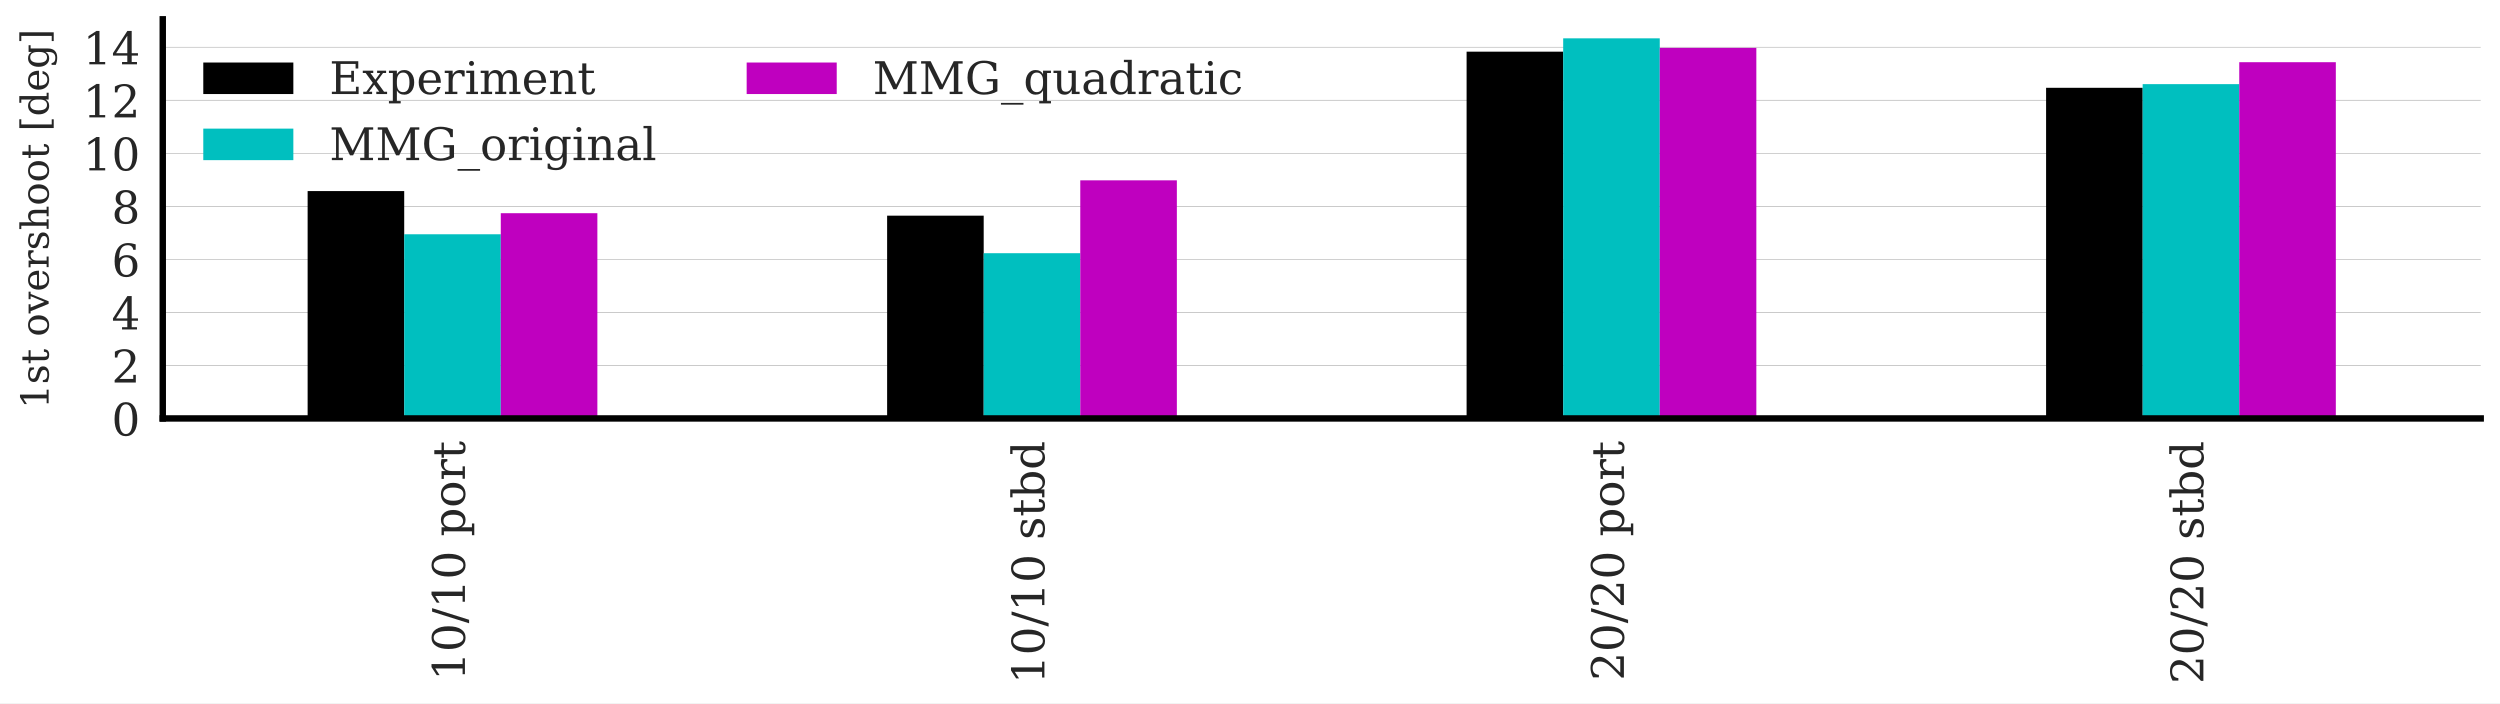
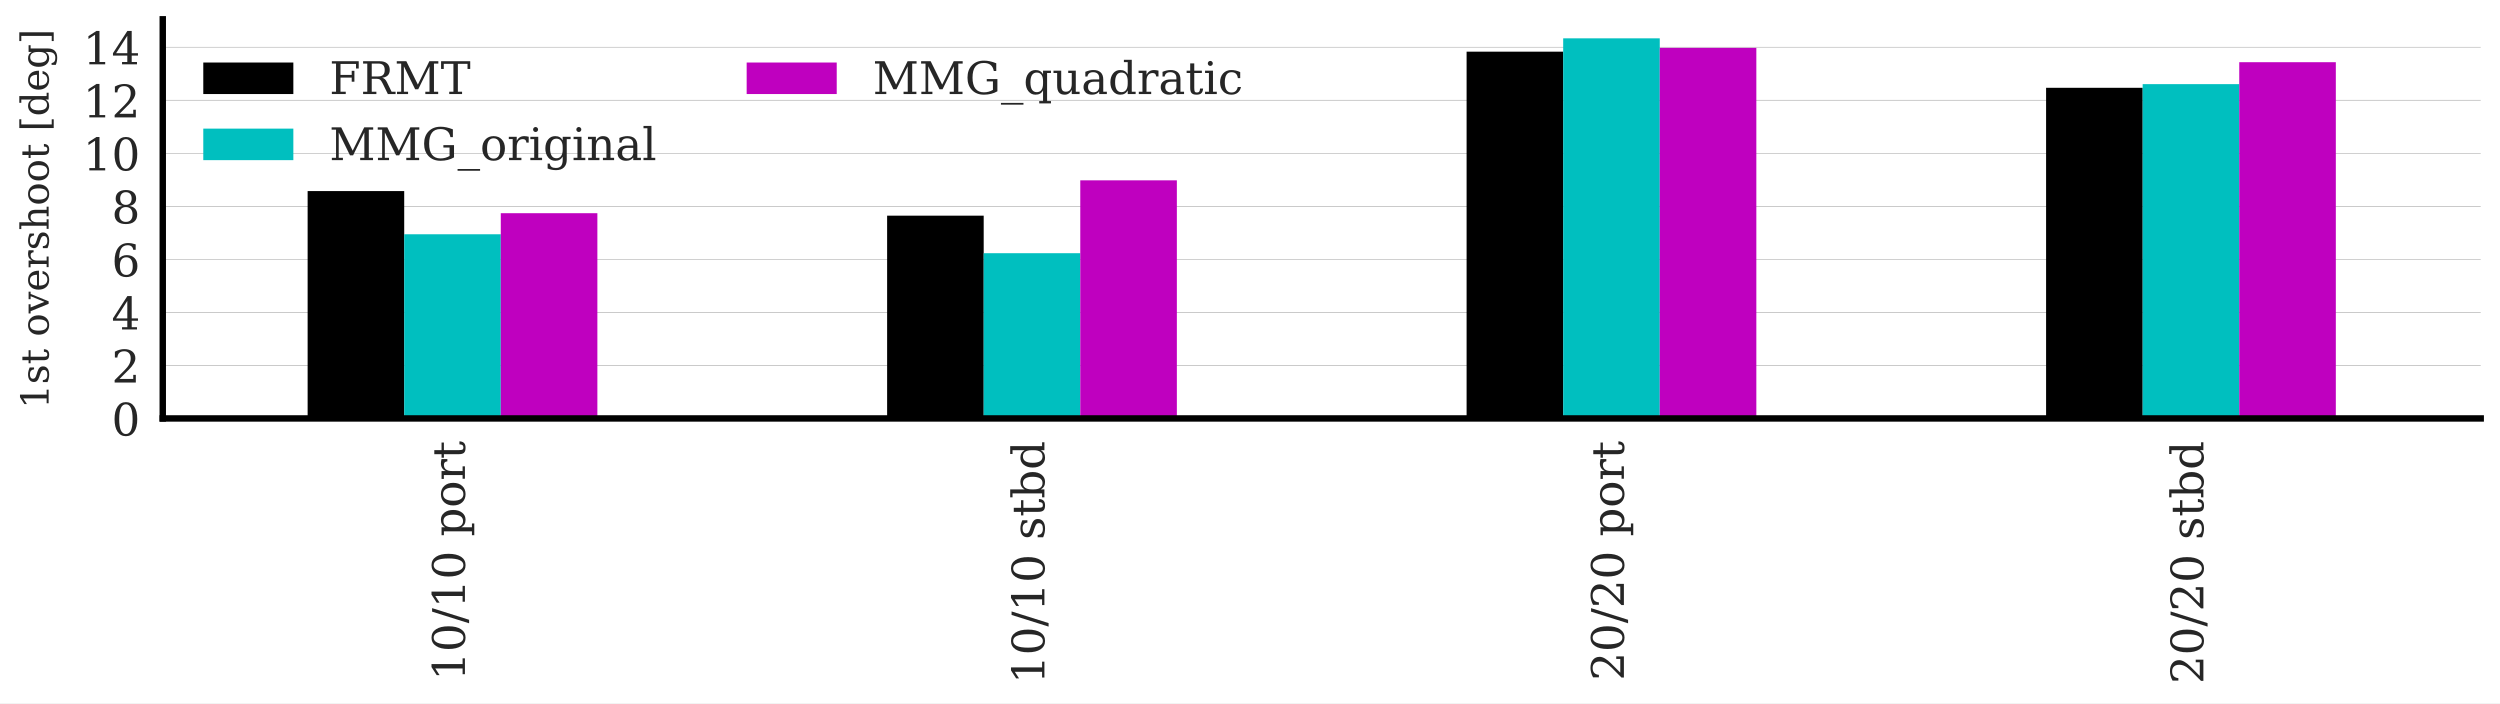
<svg xmlns="http://www.w3.org/2000/svg" xmlns:xlink="http://www.w3.org/1999/xlink" width="388.619pt" height="109.312pt" viewBox="0 0 388.619 109.312" version="1.1">
  <defs>
    <style type="text/css">*{stroke-linejoin: round; stroke-linecap: butt}</style>
  </defs>
  <g id="figure_1">
    <g id="patch_1">
      <path d="M 0 109.312  L 388.619 109.312  L 388.619 0  L 0 0  z " style="fill: #ffffff" />
    </g>
    <g id="axes_1">
      <g id="patch_2">
        <path d="M 25.3 65.046  L 385.619 65.046  L 385.619 3  L 25.3 3  z " style="fill: #ffffff" />
      </g>
      <g id="matplotlib.axis_1">
        <g id="xtick_1">
          <g id="line2d_1" />
          <g id="text_1">
            <g style="fill: #262626" transform="translate(72.27138 105.7983) rotate(-90) scale(0.07 -0.07)">
              <defs>
                <path id="DejaVuSerif-31" d="M 909 0  L 909 331  L 1722 331  L 1722 4213  L 781 3603  L 781 4013  L 1919 4750  L 2350 4750  L 2350 331  L 3163 331  L 3163 0  L 909 0  z " transform="scale(0.015625)" />
                <path id="DejaVuSerif-30" d="M 2034 219  Q 2513 219 2750 744  Q 2988 1269 2988 2328  Q 2988 3391 2750 3916  Q 2513 4441 2034 4441  Q 1556 4441 1318 3916  Q 1081 3391 1081 2328  Q 1081 1269 1318 744  Q 1556 219 2034 219  z M 2034 -91  Q 1275 -91 848 546  Q 422 1184 422 2328  Q 422 3475 848 4112  Q 1275 4750 2034 4750  Q 2797 4750 3222 4112  Q 3647 3475 3647 2328  Q 3647 1184 3222 546  Q 2797 -91 2034 -91  z " transform="scale(0.015625)" />
                <path id="DejaVuSerif-2f" d="M 1656 4666  L 2156 4666  L 500 -594  L 0 -594  L 1656 4666  z " transform="scale(0.015625)" />
                <path id="DejaVuSerif-20" transform="scale(0.015625)" />
                <path id="DejaVuSerif-70" d="M 1313 1825  L 1313 1497  Q 1313 897 1542 583  Q 1772 269 2209 269  Q 2650 269 2876 622  Q 3103 975 3103 1663  Q 3103 2353 2876 2703  Q 2650 3053 2209 3053  Q 1772 3053 1542 2737  Q 1313 2422 1313 1825  z M 738 2988  L 184 2988  L 184 3322  L 1313 3322  L 1313 2803  Q 1481 3116 1742 3264  Q 2003 3413 2388 3413  Q 3000 3413 3387 2928  Q 3775 2444 3775 1663  Q 3775 881 3387 395  Q 3000 -91 2388 -91  Q 2003 -91 1742 57  Q 1481 206 1313 519  L 1313 -997  L 1856 -997  L 1856 -1331  L 184 -1331  L 184 -997  L 738 -997  L 738 2988  z " transform="scale(0.015625)" />
                <path id="DejaVuSerif-6f" d="M 1925 219  Q 2388 219 2623 584  Q 2859 950 2859 1663  Q 2859 2375 2623 2739  Q 2388 3103 1925 3103  Q 1463 3103 1227 2739  Q 991 2375 991 1663  Q 991 950 1228 584  Q 1466 219 1925 219  z M 1925 -91  Q 1200 -91 759 389  Q 319 869 319 1663  Q 319 2456 758 2934  Q 1197 3413 1925 3413  Q 2653 3413 3092 2934  Q 3531 2456 3531 1663  Q 3531 869 3092 389  Q 2653 -91 1925 -91  z " transform="scale(0.015625)" />
                <path id="DejaVuSerif-72" d="M 3059 3328  L 3059 2497  L 2728 2497  Q 2713 2744 2591 2866  Q 2469 2988 2234 2988  Q 1809 2988 1582 2694  Q 1356 2400 1356 1850  L 1356 331  L 2022 331  L 2022 0  L 263 0  L 263 331  L 781 331  L 781 2994  L 231 2994  L 231 3322  L 1356 3322  L 1356 2731  Q 1525 3078 1790 3245  Q 2056 3413 2438 3413  Q 2578 3413 2733 3391  Q 2888 3369 3059 3328  z " transform="scale(0.015625)" />
                <path id="DejaVuSerif-74" d="M 691 2988  L 184 2988  L 184 3322  L 691 3322  L 691 4353  L 1269 4353  L 1269 3322  L 2350 3322  L 2350 2988  L 1269 2988  L 1269 878  Q 1269 456 1350 337  Q 1431 219 1650 219  Q 1875 219 1978 351  Q 2081 484 2088 781  L 2522 781  Q 2497 328 2275 118  Q 2053 -91 1600 -91  Q 1103 -91 897 129  Q 691 350 691 878  L 691 2988  z " transform="scale(0.015625)" />
              </defs>
              <use xlink:href="#DejaVuSerif-31" />
              <use xlink:href="#DejaVuSerif-30" x="63.623" />
              <use xlink:href="#DejaVuSerif-2f" x="127.246" />
              <use xlink:href="#DejaVuSerif-31" x="160.938" />
              <use xlink:href="#DejaVuSerif-30" x="224.561" />
              <use xlink:href="#DejaVuSerif-20" x="288.184" />
              <use xlink:href="#DejaVuSerif-70" x="319.971" />
              <use xlink:href="#DejaVuSerif-6f" x="383.984" />
              <use xlink:href="#DejaVuSerif-72" x="444.189" />
              <use xlink:href="#DejaVuSerif-74" x="491.992" />
            </g>
          </g>
        </g>
        <g id="xtick_2">
          <g id="line2d_2" />
          <g id="text_2">
            <g style="fill: #262626" transform="translate(162.3512 106.3113) rotate(-90) scale(0.07 -0.07)">
              <defs>
                <path id="DejaVuSerif-73" d="M 359 184  L 359 959  L 691 959  Q 703 588 923 403  Q 1144 219 1575 219  Q 1963 219 2166 364  Q 2369 509 2369 788  Q 2369 1006 2220 1140  Q 2072 1275 1594 1428  L 1178 1569  Q 750 1706 558 1912  Q 366 2119 366 2438  Q 366 2894 700 3153  Q 1034 3413 1625 3413  Q 1888 3413 2178 3344  Q 2469 3275 2778 3144  L 2778 2419  L 2447 2419  Q 2434 2741 2221 2922  Q 2009 3103 1644 3103  Q 1281 3103 1095 2975  Q 909 2847 909 2591  Q 909 2381 1050 2254  Q 1191 2128 1613 1997  L 2069 1856  Q 2541 1709 2748 1489  Q 2956 1269 2956 922  Q 2956 450 2595 179  Q 2234 -91 1600 -91  Q 1278 -91 972 -22  Q 666 47 359 184  z " transform="scale(0.015625)" />
                <path id="DejaVuSerif-62" d="M 738 331  L 738 4531  L 184 4531  L 184 4863  L 1313 4863  L 1313 2803  Q 1481 3116 1742 3264  Q 2003 3413 2388 3413  Q 3000 3413 3387 2928  Q 3775 2444 3775 1663  Q 3775 881 3387 395  Q 3000 -91 2388 -91  Q 2003 -91 1742 57  Q 1481 206 1313 519  L 1313 0  L 184 0  L 184 331  L 738 331  z M 1313 1497  Q 1313 897 1542 583  Q 1772 269 2209 269  Q 2650 269 2876 622  Q 3103 975 3103 1663  Q 3103 2353 2876 2703  Q 2650 3053 2209 3053  Q 1772 3053 1542 2737  Q 1313 2422 1313 1825  L 1313 1497  z " transform="scale(0.015625)" />
                <path id="DejaVuSerif-64" d="M 3359 331  L 3909 331  L 3909 0  L 2784 0  L 2784 519  Q 2616 206 2355 57  Q 2094 -91 1709 -91  Q 1097 -91 708 395  Q 319 881 319 1663  Q 319 2444 706 2928  Q 1094 3413 1709 3413  Q 2094 3413 2355 3264  Q 2616 3116 2784 2803  L 2784 4531  L 2241 4531  L 2241 4863  L 3359 4863  L 3359 331  z M 2784 1497  L 2784 1825  Q 2784 2422 2554 2737  Q 2325 3053 1888 3053  Q 1444 3053 1217 2703  Q 991 2353 991 1663  Q 991 975 1217 622  Q 1444 269 1888 269  Q 2325 269 2554 583  Q 2784 897 2784 1497  z " transform="scale(0.015625)" />
              </defs>
              <use xlink:href="#DejaVuSerif-31" />
              <use xlink:href="#DejaVuSerif-30" x="63.623" />
              <use xlink:href="#DejaVuSerif-2f" x="127.246" />
              <use xlink:href="#DejaVuSerif-31" x="160.938" />
              <use xlink:href="#DejaVuSerif-30" x="224.561" />
              <use xlink:href="#DejaVuSerif-20" x="288.184" />
              <use xlink:href="#DejaVuSerif-73" x="319.971" />
              <use xlink:href="#DejaVuSerif-74" x="371.289" />
              <use xlink:href="#DejaVuSerif-62" x="411.475" />
              <use xlink:href="#DejaVuSerif-64" x="475.488" />
            </g>
          </g>
        </g>
        <g id="xtick_3">
          <g id="line2d_3" />
          <g id="text_3">
            <g style="fill: #262626" transform="translate(252.4309 105.7983) rotate(-90) scale(0.07 -0.07)">
              <defs>
                <path id="DejaVuSerif-32" d="M 819 3553  L 469 3553  L 469 4384  Q 803 4563 1142 4656  Q 1481 4750 1806 4750  Q 2534 4750 2956 4397  Q 3378 4044 3378 3438  Q 3378 2753 2422 1800  Q 2347 1728 2309 1691  L 1131 513  L 3078 513  L 3078 1088  L 3444 1088  L 3444 0  L 434 0  L 434 341  L 1850 1753  Q 2319 2222 2519 2614  Q 2719 3006 2719 3438  Q 2719 3909 2473 4175  Q 2228 4441 1797 4441  Q 1350 4441 1106 4219  Q 863 3997 819 3553  z " transform="scale(0.015625)" />
              </defs>
              <use xlink:href="#DejaVuSerif-32" />
              <use xlink:href="#DejaVuSerif-30" x="63.623" />
              <use xlink:href="#DejaVuSerif-2f" x="127.246" />
              <use xlink:href="#DejaVuSerif-32" x="160.938" />
              <use xlink:href="#DejaVuSerif-30" x="224.561" />
              <use xlink:href="#DejaVuSerif-20" x="288.184" />
              <use xlink:href="#DejaVuSerif-70" x="319.971" />
              <use xlink:href="#DejaVuSerif-6f" x="383.984" />
              <use xlink:href="#DejaVuSerif-72" x="444.189" />
              <use xlink:href="#DejaVuSerif-74" x="491.992" />
            </g>
          </g>
        </g>
        <g id="xtick_4">
          <g id="line2d_4" />
          <g id="text_4">
            <g style="fill: #262626" transform="translate(342.5107 106.3113) rotate(-90) scale(0.07 -0.07)">
              <use xlink:href="#DejaVuSerif-32" />
              <use xlink:href="#DejaVuSerif-30" x="63.623" />
              <use xlink:href="#DejaVuSerif-2f" x="127.246" />
              <use xlink:href="#DejaVuSerif-32" x="160.938" />
              <use xlink:href="#DejaVuSerif-30" x="224.561" />
              <use xlink:href="#DejaVuSerif-20" x="288.184" />
              <use xlink:href="#DejaVuSerif-73" x="319.971" />
              <use xlink:href="#DejaVuSerif-74" x="371.289" />
              <use xlink:href="#DejaVuSerif-62" x="411.475" />
              <use xlink:href="#DejaVuSerif-64" x="475.488" />
            </g>
          </g>
        </g>
      </g>
      <g id="matplotlib.axis_2">
        <g id="ytick_1">
          <g id="line2d_5">
-             <path d="M 25.3 65.046  L 385.619 65.046  " clip-path="url(#pd9274944b2)" style="fill: none; stroke: #b0b0b0; stroke-width: 0.1; stroke-linecap: round" />
+             <path d="M 25.3 65.046  L 385.619 65.046  " clip-path="url(#p953d7ae854)" style="fill: none; stroke: #b0b0b0; stroke-width: 0.1; stroke-linecap: round" />
          </g>
          <g id="line2d_6" />
          <g id="text_5">
            <g style="fill: #262626" transform="translate(17.34618 67.70576) scale(0.07 -0.07)">
              <use xlink:href="#DejaVuSerif-30" />
            </g>
          </g>
        </g>
        <g id="ytick_2">
          <g id="line2d_7">
-             <path d="M 25.3 56.803  L 385.619 56.803  " clip-path="url(#pd9274944b2)" style="fill: none; stroke: #b0b0b0; stroke-width: 0.1; stroke-linecap: round" />
+             <path d="M 25.3 56.803  L 385.619 56.803  " clip-path="url(#p953d7ae854)" style="fill: none; stroke: #b0b0b0; stroke-width: 0.1; stroke-linecap: round" />
          </g>
          <g id="line2d_8" />
          <g id="text_6">
            <g style="fill: #262626" transform="translate(17.34618 59.4626) scale(0.07 -0.07)">
              <use xlink:href="#DejaVuSerif-32" />
            </g>
          </g>
        </g>
        <g id="ytick_3">
          <g id="line2d_9">
-             <path d="M 25.3 48.56  L 385.619 48.56  " clip-path="url(#pd9274944b2)" style="fill: none; stroke: #b0b0b0; stroke-width: 0.1; stroke-linecap: round" />
+             <path d="M 25.3 48.56  L 385.619 48.56  " clip-path="url(#p953d7ae854)" style="fill: none; stroke: #b0b0b0; stroke-width: 0.1; stroke-linecap: round" />
          </g>
          <g id="line2d_10" />
          <g id="text_7">
            <g style="fill: #262626" transform="translate(17.34618 51.21943) scale(0.07 -0.07)">
              <defs>
                <path id="DejaVuSerif-34" d="M 2234 1581  L 2234 4063  L 641 1581  L 2234 1581  z M 3609 0  L 1484 0  L 1484 331  L 2234 331  L 2234 1247  L 197 1247  L 197 1588  L 2241 4750  L 2859 4750  L 2859 1581  L 3750 1581  L 3750 1247  L 2859 1247  L 2859 331  L 3609 331  L 3609 0  z " transform="scale(0.015625)" />
              </defs>
              <use xlink:href="#DejaVuSerif-34" />
            </g>
          </g>
        </g>
        <g id="ytick_4">
          <g id="line2d_11">
-             <path d="M 25.3 40.317  L 385.619 40.317  " clip-path="url(#pd9274944b2)" style="fill: none; stroke: #b0b0b0; stroke-width: 0.1; stroke-linecap: round" />
+             <path d="M 25.3 40.317  L 385.619 40.317  " clip-path="url(#p953d7ae854)" style="fill: none; stroke: #b0b0b0; stroke-width: 0.1; stroke-linecap: round" />
          </g>
          <g id="line2d_12" />
          <g id="text_8">
            <g style="fill: #262626" transform="translate(17.34618 42.97627) scale(0.07 -0.07)">
              <defs>
                <path id="DejaVuSerif-36" d="M 2094 219  Q 2534 219 2771 542  Q 3009 866 3009 1472  Q 3009 2078 2771 2401  Q 2534 2725 2094 2725  Q 1647 2725 1412 2412  Q 1178 2100 1178 1509  Q 1178 888 1415 553  Q 1653 219 2094 219  z M 1075 2569  Q 1288 2803 1556 2918  Q 1825 3034 2163 3034  Q 2859 3034 3264 2615  Q 3669 2197 3669 1472  Q 3669 763 3233 336  Q 2797 -91 2069 -91  Q 1278 -91 853 498  Q 428 1088 428 2181  Q 428 3406 931 4078  Q 1434 4750 2350 4750  Q 2597 4750 2869 4703  Q 3141 4656 3425 4563  L 3425 3794  L 3072 3794  Q 3034 4109 2831 4275  Q 2628 4441 2284 4441  Q 1678 4441 1381 3981  Q 1084 3522 1075 2569  z " transform="scale(0.015625)" />
              </defs>
              <use xlink:href="#DejaVuSerif-36" />
            </g>
          </g>
        </g>
        <g id="ytick_5">
          <g id="line2d_13">
-             <path d="M 25.3 32.074  L 385.619 32.074  " clip-path="url(#pd9274944b2)" style="fill: none; stroke: #b0b0b0; stroke-width: 0.1; stroke-linecap: round" />
+             <path d="M 25.3 32.074  L 385.619 32.074  " clip-path="url(#p953d7ae854)" style="fill: none; stroke: #b0b0b0; stroke-width: 0.1; stroke-linecap: round" />
          </g>
          <g id="line2d_14" />
          <g id="text_9">
            <g style="fill: #262626" transform="translate(17.34618 34.73311) scale(0.07 -0.07)">
              <defs>
                <path id="DejaVuSerif-38" d="M 2981 1275  Q 2981 1775 2732 2051  Q 2484 2328 2034 2328  Q 1584 2328 1336 2051  Q 1088 1775 1088 1275  Q 1088 772 1336 495  Q 1584 219 2034 219  Q 2484 219 2732 495  Q 2981 772 2981 1275  z M 2853 3541  Q 2853 3966 2637 4203  Q 2422 4441 2034 4441  Q 1650 4441 1433 4203  Q 1216 3966 1216 3541  Q 1216 3113 1433 2875  Q 1650 2638 2034 2638  Q 2422 2638 2637 2875  Q 2853 3113 2853 3541  z M 2516 2484  Q 3047 2413 3344 2092  Q 3641 1772 3641 1275  Q 3641 619 3225 264  Q 2809 -91 2034 -91  Q 1263 -91 845 264  Q 428 619 428 1275  Q 428 1772 725 2092  Q 1022 2413 1556 2484  Q 1084 2569 832 2842  Q 581 3116 581 3541  Q 581 4103 968 4426  Q 1356 4750 2034 4750  Q 2713 4750 3100 4426  Q 3488 4103 3488 3541  Q 3488 3116 3236 2842  Q 2984 2569 2516 2484  z " transform="scale(0.015625)" />
              </defs>
              <use xlink:href="#DejaVuSerif-38" />
            </g>
          </g>
        </g>
        <g id="ytick_6">
          <g id="line2d_15">
-             <path d="M 25.3 23.83  L 385.619 23.83  " clip-path="url(#pd9274944b2)" style="fill: none; stroke: #b0b0b0; stroke-width: 0.1; stroke-linecap: round" />
+             <path d="M 25.3 23.83  L 385.619 23.83  " clip-path="url(#p953d7ae854)" style="fill: none; stroke: #b0b0b0; stroke-width: 0.1; stroke-linecap: round" />
          </g>
          <g id="line2d_16" />
          <g id="text_10">
            <g style="fill: #262626" transform="translate(12.89243 26.48994) scale(0.07 -0.07)">
              <use xlink:href="#DejaVuSerif-31" />
              <use xlink:href="#DejaVuSerif-30" x="63.623" />
            </g>
          </g>
        </g>
        <g id="ytick_7">
          <g id="line2d_17">
-             <path d="M 25.3 15.587  L 385.619 15.587  " clip-path="url(#pd9274944b2)" style="fill: none; stroke: #b0b0b0; stroke-width: 0.1; stroke-linecap: round" />
+             <path d="M 25.3 15.587  L 385.619 15.587  " clip-path="url(#p953d7ae854)" style="fill: none; stroke: #b0b0b0; stroke-width: 0.1; stroke-linecap: round" />
          </g>
          <g id="line2d_18" />
          <g id="text_11">
            <g style="fill: #262626" transform="translate(12.89243 18.24678) scale(0.07 -0.07)">
              <use xlink:href="#DejaVuSerif-31" />
              <use xlink:href="#DejaVuSerif-32" x="63.623" />
            </g>
          </g>
        </g>
        <g id="ytick_8">
          <g id="line2d_19">
-             <path d="M 25.3 7.344  L 385.619 7.344  " clip-path="url(#pd9274944b2)" style="fill: none; stroke: #b0b0b0; stroke-width: 0.1; stroke-linecap: round" />
+             <path d="M 25.3 7.344  L 385.619 7.344  " clip-path="url(#p953d7ae854)" style="fill: none; stroke: #b0b0b0; stroke-width: 0.1; stroke-linecap: round" />
          </g>
          <g id="line2d_20" />
          <g id="text_12">
            <g style="fill: #262626" transform="translate(12.89243 10.00361) scale(0.07 -0.07)">
              <use xlink:href="#DejaVuSerif-31" />
              <use xlink:href="#DejaVuSerif-34" x="63.623" />
            </g>
          </g>
        </g>
        <g id="text_13">
          <g style="fill: #262626" transform="translate(7.559303 63.5414) rotate(-90) scale(0.06 -0.06)">
            <defs>
              <path id="DejaVuSerif-76" d="M 1581 0  L 359 2988  L -19 2988  L -19 3322  L 1509 3322  L 1509 2988  L 978 2988  L 1913 703  L 2847 2988  L 2350 2988  L 2350 3322  L 3597 3322  L 3597 2988  L 3225 2988  L 2003 0  L 1581 0  z " transform="scale(0.015625)" />
              <path id="DejaVuSerif-65" d="M 3469 1600  L 991 1600  L 991 1575  Q 991 903 1244 561  Q 1497 219 1991 219  Q 2369 219 2611 417  Q 2853 616 2950 1006  L 3413 1006  Q 3275 459 2904 184  Q 2534 -91 1931 -91  Q 1203 -91 761 389  Q 319 869 319 1663  Q 319 2450 753 2931  Q 1188 3413 1894 3413  Q 2647 3413 3050 2948  Q 3453 2484 3469 1600  z M 2791 1931  Q 2772 2513 2545 2808  Q 2319 3103 1894 3103  Q 1497 3103 1269 2806  Q 1041 2509 991 1931  L 2791 1931  z " transform="scale(0.015625)" />
              <path id="DejaVuSerif-68" d="M 263 0  L 263 331  L 781 331  L 781 4531  L 231 4531  L 231 4863  L 1356 4863  L 1356 2731  Q 1516 3069 1770 3241  Q 2025 3413 2363 3413  Q 2913 3413 3172 3097  Q 3431 2781 3431 2113  L 3431 331  L 3944 331  L 3944 0  L 2356 0  L 2356 331  L 2853 331  L 2853 1931  Q 2853 2541 2704 2764  Q 2556 2988 2175 2988  Q 1775 2988 1565 2697  Q 1356 2406 1356 1850  L 1356 331  L 1856 331  L 1856 0  L 263 0  z " transform="scale(0.015625)" />
              <path id="DejaVuSerif-5b" d="M 550 4863  L 2003 4863  L 2003 4531  L 1147 4531  L 1147 -513  L 2003 -513  L 2003 -844  L 550 -844  L 550 4863  z " transform="scale(0.015625)" />
              <path id="DejaVuSerif-67" d="M 3359 2988  L 3359 72  Q 3359 -644 2965 -1033  Q 2572 -1422 1844 -1422  Q 1516 -1422 1216 -1362  Q 916 -1303 641 -1184  L 641 -488  L 941 -488  Q 997 -813 1206 -963  Q 1416 -1113 1806 -1113  Q 2313 -1113 2548 -827  Q 2784 -541 2784 72  L 2784 519  Q 2616 206 2355 57  Q 2094 -91 1709 -91  Q 1097 -91 708 395  Q 319 881 319 1663  Q 319 2444 706 2928  Q 1094 3413 1709 3413  Q 2094 3413 2355 3264  Q 2616 3116 2784 2803  L 2784 3322  L 3909 3322  L 3909 2988  L 3359 2988  z M 2784 1825  Q 2784 2422 2554 2737  Q 2325 3053 1888 3053  Q 1444 3053 1217 2703  Q 991 2353 991 1663  Q 991 975 1217 622  Q 1444 269 1888 269  Q 2325 269 2554 583  Q 2784 897 2784 1497  L 2784 1825  z " transform="scale(0.015625)" />
              <path id="DejaVuSerif-5d" d="M 1947 4863  L 1947 -844  L 494 -844  L 494 -513  L 1350 -513  L 1350 4531  L 494 4531  L 494 4863  L 1947 4863  z " transform="scale(0.015625)" />
            </defs>
            <use xlink:href="#DejaVuSerif-31" />
            <use xlink:href="#DejaVuSerif-73" x="63.623" />
            <use xlink:href="#DejaVuSerif-74" x="114.941" />
            <use xlink:href="#DejaVuSerif-20" x="155.127" />
            <use xlink:href="#DejaVuSerif-6f" x="186.914" />
            <use xlink:href="#DejaVuSerif-76" x="247.119" />
            <use xlink:href="#DejaVuSerif-65" x="303.613" />
            <use xlink:href="#DejaVuSerif-72" x="362.793" />
            <use xlink:href="#DejaVuSerif-73" x="410.596" />
            <use xlink:href="#DejaVuSerif-68" x="461.914" />
            <use xlink:href="#DejaVuSerif-6f" x="526.318" />
            <use xlink:href="#DejaVuSerif-6f" x="586.523" />
            <use xlink:href="#DejaVuSerif-74" x="646.729" />
            <use xlink:href="#DejaVuSerif-20" x="686.914" />
            <use xlink:href="#DejaVuSerif-5b" x="718.701" />
            <use xlink:href="#DejaVuSerif-64" x="757.715" />
            <use xlink:href="#DejaVuSerif-65" x="821.729" />
            <use xlink:href="#DejaVuSerif-67" x="880.908" />
            <use xlink:href="#DejaVuSerif-5d" x="944.922" />
          </g>
        </g>
      </g>
      <g id="patch_3">
-         <path d="M 47.82 65.046  L 62.833 65.046  L 62.833 29.702  L 47.82 29.702  z " clip-path="url(#pd9274944b2)" />
+         <path d="M 47.82 65.046  L 62.833 65.046  L 62.833 29.702  L 47.82 29.702  z " clip-path="url(#p953d7ae854)" />
      </g>
      <g id="patch_4">
-         <path d="M 137.9 65.046  L 152.913 65.046  L 152.913 33.524  L 137.9 33.524  z " clip-path="url(#pd9274944b2)" />
+         <path d="M 137.9 65.046  L 152.913 65.046  L 152.913 33.524  L 137.9 33.524  z " clip-path="url(#p953d7ae854)" />
      </g>
      <g id="patch_5">
-         <path d="M 227.979 65.046  L 242.993 65.046  L 242.993 8.035  L 227.979 8.035  z " clip-path="url(#pd9274944b2)" />
+         <path d="M 227.979 65.046  L 242.993 65.046  L 242.993 8.035  L 227.979 8.035  z " clip-path="url(#p953d7ae854)" />
      </g>
      <g id="patch_6">
-         <path d="M 318.059 65.046  L 333.073 65.046  L 333.073 13.645  L 318.059 13.645  z " clip-path="url(#pd9274944b2)" />
+         <path d="M 318.059 65.046  L 333.073 65.046  L 333.073 13.645  L 318.059 13.645  z " clip-path="url(#p953d7ae854)" />
      </g>
      <g id="patch_7">
-         <path d="M 62.833 65.046  L 77.846 65.046  L 77.846 36.411  L 62.833 36.411  z " clip-path="url(#pd9274944b2)" style="fill: #00bfbf" />
+         <path d="M 62.833 65.046  L 77.846 65.046  L 77.846 36.411  L 62.833 36.411  z " clip-path="url(#p953d7ae854)" style="fill: #00bfbf" />
      </g>
      <g id="patch_8">
-         <path d="M 152.913 65.046  L 167.926 65.046  L 167.926 39.36  L 152.913 39.36  z " clip-path="url(#pd9274944b2)" style="fill: #00bfbf" />
+         <path d="M 152.913 65.046  L 167.926 65.046  L 167.926 39.36  L 152.913 39.36  z " clip-path="url(#p953d7ae854)" style="fill: #00bfbf" />
      </g>
      <g id="patch_9">
-         <path d="M 242.993 65.046  L 258.006 65.046  L 258.006 5.955  L 242.993 5.955  z " clip-path="url(#pd9274944b2)" style="fill: #00bfbf" />
+         <path d="M 242.993 65.046  L 258.006 65.046  L 258.006 5.955  L 242.993 5.955  z " clip-path="url(#p953d7ae854)" style="fill: #00bfbf" />
      </g>
      <g id="patch_10">
-         <path d="M 333.073 65.046  L 348.086 65.046  L 348.086 13.075  L 333.073 13.075  z " clip-path="url(#pd9274944b2)" style="fill: #00bfbf" />
+         <path d="M 333.073 65.046  L 348.086 65.046  L 348.086 13.075  L 333.073 13.075  z " clip-path="url(#p953d7ae854)" style="fill: #00bfbf" />
      </g>
      <g id="patch_11">
-         <path d="M 77.846 65.046  L 92.86 65.046  L 92.86 33.142  L 77.846 33.142  z " clip-path="url(#pd9274944b2)" style="fill: #bf00bf" />
+         <path d="M 77.846 65.046  L 92.86 65.046  L 92.86 33.142  L 77.846 33.142  z " clip-path="url(#p953d7ae854)" style="fill: #bf00bf" />
      </g>
      <g id="patch_12">
-         <path d="M 167.926 65.046  L 182.94 65.046  L 182.94 28.032  L 167.926 28.032  z " clip-path="url(#pd9274944b2)" style="fill: #bf00bf" />
+         <path d="M 167.926 65.046  L 182.94 65.046  L 182.94 28.032  L 167.926 28.032  z " clip-path="url(#p953d7ae854)" style="fill: #bf00bf" />
      </g>
      <g id="patch_13">
-         <path d="M 258.006 65.046  L 273.019 65.046  L 273.019 7.442  L 258.006 7.442  z " clip-path="url(#pd9274944b2)" style="fill: #bf00bf" />
+         <path d="M 258.006 65.046  L 273.019 65.046  L 273.019 7.442  L 258.006 7.442  z " clip-path="url(#p953d7ae854)" style="fill: #bf00bf" />
      </g>
      <g id="patch_14">
-         <path d="M 348.086 65.046  L 363.099 65.046  L 363.099 9.668  L 348.086 9.668  z " clip-path="url(#pd9274944b2)" style="fill: #bf00bf" />
+         <path d="M 348.086 65.046  L 363.099 65.046  L 363.099 9.668  L 348.086 9.668  z " clip-path="url(#p953d7ae854)" style="fill: #bf00bf" />
      </g>
      <g id="patch_15">
        <path d="M 25.3 65.046  L 25.3 3  " style="fill: none; stroke: #000000; stroke-linejoin: miter; stroke-linecap: square" />
      </g>
      <g id="patch_16">
        <path d="M 25.3 65.046  L 385.619 65.046  " style="fill: none; stroke: #000000; stroke-linejoin: miter; stroke-linecap: square" />
      </g>
      <g id="legend_1">
        <g id="patch_17">
          <path d="M 31.6 14.619  L 45.6 14.619  L 45.6 9.719  L 31.6 9.719  z " />
        </g>
        <g id="text_14">
          <g style="fill: #262626" transform="translate(51.19993 14.61915) scale(0.07 -0.07)">
            <defs>
-               <path id="DejaVuSerif-45" d="M 353 0  L 353 331  L 947 331  L 947 4331  L 353 4331  L 353 4666  L 4109 4666  L 4109 3628  L 3725 3628  L 3725 4281  L 1581 4281  L 1581 2719  L 3109 2719  L 3109 3303  L 3494 3303  L 3494 1753  L 3109 1753  L 3109 2338  L 1581 2338  L 1581 384  L 3775 384  L 3775 1038  L 4159 1038  L 4159 0  L 353 0  z " transform="scale(0.015625)" />
-               <path id="DejaVuSerif-78" d="M 1863 2028  L 2559 2988  L 2113 2988  L 2113 3322  L 3391 3322  L 3391 2988  L 2950 2988  L 2059 1759  L 3097 331  L 3531 331  L 3531 0  L 1997 0  L 1997 331  L 2419 331  L 1697 1325  L 972 331  L 1403 331  L 1403 0  L 141 0  L 141 331  L 581 331  L 1497 1594  L 488 2988  L 78 2988  L 78 3322  L 1563 3322  L 1563 2988  L 1166 2988  L 1863 2028  z " transform="scale(0.015625)" />
-               <path id="DejaVuSerif-69" d="M 622 4353  Q 622 4497 726 4603  Q 831 4709 978 4709  Q 1122 4709 1226 4603  Q 1331 4497 1331 4353  Q 1331 4206 1228 4103  Q 1125 4000 978 4000  Q 831 4000 726 4103  Q 622 4206 622 4353  z M 1356 331  L 1900 331  L 1900 0  L 231 0  L 231 331  L 781 331  L 781 2988  L 231 2988  L 231 3322  L 1356 3322  L 1356 331  z " transform="scale(0.015625)" />
-               <path id="DejaVuSerif-6d" d="M 3316 2675  Q 3481 3041 3739 3227  Q 3997 3413 4341 3413  Q 4863 3413 5119 3089  Q 5375 2766 5375 2113  L 5375 331  L 5894 331  L 5894 0  L 4300 0  L 4300 331  L 4800 331  L 4800 2047  Q 4800 2556 4650 2772  Q 4500 2988 4153 2988  Q 3769 2988 3567 2697  Q 3366 2406 3366 1850  L 3366 331  L 3866 331  L 3866 0  L 2291 0  L 2291 331  L 2791 331  L 2791 2069  Q 2791 2566 2641 2777  Q 2491 2988 2144 2988  Q 1759 2988 1557 2697  Q 1356 2406 1356 1850  L 1356 331  L 1856 331  L 1856 0  L 263 0  L 263 331  L 781 331  L 781 2994  L 231 2994  L 231 3322  L 1356 3322  L 1356 2731  Q 1516 3063 1762 3238  Q 2009 3413 2322 3413  Q 2709 3413 2968 3220  Q 3228 3028 3316 2675  z " transform="scale(0.015625)" />
-               <path id="DejaVuSerif-6e" d="M 263 0  L 263 331  L 781 331  L 781 2988  L 231 2988  L 231 3322  L 1356 3322  L 1356 2731  Q 1516 3069 1770 3241  Q 2025 3413 2363 3413  Q 2913 3413 3172 3097  Q 3431 2781 3431 2113  L 3431 331  L 3944 331  L 3944 0  L 2356 0  L 2356 331  L 2853 331  L 2853 1931  Q 2853 2541 2703 2767  Q 2553 2994 2175 2994  Q 1775 2994 1565 2701  Q 1356 2409 1356 1850  L 1356 331  L 1856 331  L 1856 0  L 263 0  z " transform="scale(0.015625)" />
+               <path id="DejaVuSerif-46" d="M 353 0  L 353 331  L 947 331  L 947 4331  L 353 4331  L 353 4666  L 4172 4666  L 4172 3628  L 3788 3628  L 3788 4281  L 1581 4281  L 1581 2719  L 3175 2719  L 3175 3303  L 3559 3303  L 3559 1753  L 3175 1753  L 3175 2338  L 1581 2338  L 1581 331  L 2328 331  L 2328 0  L 353 0  z " transform="scale(0.015625)" />
+               <path id="DejaVuSerif-52" d="M 3066 2316  Q 3284 2256 3442 2114  Q 3600 1972 3725 1716  L 4403 331  L 4972 331  L 4972 0  L 3872 0  L 3144 1484  Q 2934 1916 2759 2042  Q 2584 2169 2278 2169  L 1581 2169  L 1581 331  L 2241 331  L 2241 0  L 353 0  L 353 331  L 947 331  L 947 4331  L 353 4331  L 353 4666  L 2719 4666  Q 3400 4666 3770 4341  Q 4141 4016 4141 3419  Q 4141 2938 3870 2661  Q 3600 2384 3066 2316  z M 1581 2503  L 2503 2503  Q 2975 2503 3200 2726  Q 3425 2950 3425 3419  Q 3425 3888 3200 4109  Q 2975 4331 2503 4331  L 1581 4331  L 1581 2503  z " transform="scale(0.015625)" />
+               <path id="DejaVuSerif-4d" d="M 353 0  L 353 331  L 947 331  L 947 4331  L 319 4331  L 319 4666  L 1678 4666  L 3316 1344  L 4953 4666  L 6228 4666  L 6228 4331  L 5606 4331  L 5606 331  L 6203 331  L 6203 0  L 4378 0  L 4378 331  L 4972 331  L 4972 3938  L 3372 684  L 2931 684  L 1331 3938  L 1331 331  L 1925 331  L 1925 0  L 353 0  z " transform="scale(0.015625)" />
+               <path id="DejaVuSerif-54" d="M 1222 0  L 1222 331  L 1819 331  L 1819 4294  L 447 4294  L 447 3566  L 63 3566  L 63 4666  L 4206 4666  L 4206 3566  L 3822 3566  L 3822 4294  L 2450 4294  L 2450 331  L 3047 331  L 3047 0  L 1222 0  z " transform="scale(0.015625)" />
            </defs>
-             <use xlink:href="#DejaVuSerif-45" />
-             <use xlink:href="#DejaVuSerif-78" x="72.998" />
-             <use xlink:href="#DejaVuSerif-70" x="129.395" />
-             <use xlink:href="#DejaVuSerif-65" x="193.408" />
-             <use xlink:href="#DejaVuSerif-72" x="252.588" />
-             <use xlink:href="#DejaVuSerif-69" x="300.391" />
-             <use xlink:href="#DejaVuSerif-6d" x="332.373" />
-             <use xlink:href="#DejaVuSerif-65" x="427.197" />
-             <use xlink:href="#DejaVuSerif-6e" x="486.377" />
-             <use xlink:href="#DejaVuSerif-74" x="550.781" />
+             <use xlink:href="#DejaVuSerif-46" />
+             <use xlink:href="#DejaVuSerif-52" x="69.385" />
+             <use xlink:href="#DejaVuSerif-4d" x="144.678" />
+             <use xlink:href="#DejaVuSerif-54" x="247.07" />
          </g>
        </g>
        <g id="patch_18">
          <path d="M 31.6 24.894  L 45.6 24.894  L 45.6 19.994  L 31.6 19.994  z " style="fill: #00bfbf" />
        </g>
        <g id="text_15">
          <g style="fill: #262626" transform="translate(51.19993 24.89383) scale(0.07 -0.07)">
            <defs>
-               <path id="DejaVuSerif-4d" d="M 353 0  L 353 331  L 947 331  L 947 4331  L 319 4331  L 319 4666  L 1678 4666  L 3316 1344  L 4953 4666  L 6228 4666  L 6228 4331  L 5606 4331  L 5606 331  L 6203 331  L 6203 0  L 4378 0  L 4378 331  L 4972 331  L 4972 3938  L 3372 684  L 2931 684  L 1331 3938  L 1331 331  L 1925 331  L 1925 0  L 353 0  z " transform="scale(0.015625)" />
              <path id="DejaVuSerif-47" d="M 4097 3272  Q 3988 3856 3641 4136  Q 3294 4416 2675 4416  Q 1869 4416 1472 3897  Q 1075 3378 1075 2328  Q 1075 1300 1484 772  Q 1894 244 2688 244  Q 3041 244 3362 331  Q 3684 419 3975 594  L 3975 1797  L 3097 1797  L 3097 2131  L 4609 2131  L 4609 391  Q 4194 150 3714 29  Q 3234 -91 2688 -91  Q 1631 -91 995 570  Q 359 1231 359 2328  Q 359 3434 996 4092  Q 1634 4750 2713 4750  Q 3113 4750 3539 4658  Q 3966 4566 4447 4378  L 4447 3272  L 4097 3272  z " transform="scale(0.015625)" />
              <path id="DejaVuSerif-5f" d="M 3200 -1259  L 3200 -1509  L 0 -1509  L 0 -1259  L 3200 -1259  z " transform="scale(0.015625)" />
+               <path id="DejaVuSerif-69" d="M 622 4353  Q 622 4497 726 4603  Q 831 4709 978 4709  Q 1122 4709 1226 4603  Q 1331 4497 1331 4353  Q 1331 4206 1228 4103  Q 1125 4000 978 4000  Q 831 4000 726 4103  Q 622 4206 622 4353  z M 1356 331  L 1900 331  L 1900 0  L 231 0  L 231 331  L 781 331  L 781 2988  L 231 2988  L 231 3322  L 1356 3322  L 1356 331  z " transform="scale(0.015625)" />
+               <path id="DejaVuSerif-6e" d="M 263 0  L 263 331  L 781 331  L 781 2988  L 231 2988  L 231 3322  L 1356 3322  L 1356 2731  Q 1516 3069 1770 3241  Q 2025 3413 2363 3413  Q 2913 3413 3172 3097  Q 3431 2781 3431 2113  L 3431 331  L 3944 331  L 3944 0  L 2356 0  L 2356 331  L 2853 331  L 2853 1931  Q 2853 2541 2703 2767  Q 2553 2994 2175 2994  Q 1775 2994 1565 2701  Q 1356 2409 1356 1850  L 1356 331  L 1856 331  L 1856 0  L 263 0  z " transform="scale(0.015625)" />
              <path id="DejaVuSerif-61" d="M 2547 1044  L 2547 1747  L 1806 1747  Q 1378 1747 1168 1562  Q 959 1378 959 997  Q 959 650 1171 447  Q 1384 244 1747 244  Q 2106 244 2326 466  Q 2547 688 2547 1044  z M 3122 2075  L 3122 331  L 3634 331  L 3634 0  L 2547 0  L 2547 359  Q 2356 128 2106 18  Q 1856 -91 1522 -91  Q 969 -91 644 203  Q 319 497 319 997  Q 319 1513 691 1797  Q 1063 2081 1741 2081  L 2547 2081  L 2547 2309  Q 2547 2688 2317 2895  Q 2088 3103 1672 3103  Q 1328 3103 1125 2947  Q 922 2791 872 2484  L 575 2484  L 575 3156  Q 875 3284 1158 3348  Q 1441 3413 1709 3413  Q 2400 3413 2761 3070  Q 3122 2728 3122 2075  z " transform="scale(0.015625)" />
              <path id="DejaVuSerif-6c" d="M 1313 331  L 1856 331  L 1856 0  L 184 0  L 184 331  L 738 331  L 738 4531  L 184 4531  L 184 4863  L 1313 4863  L 1313 331  z " transform="scale(0.015625)" />
            </defs>
            <use xlink:href="#DejaVuSerif-4d" />
            <use xlink:href="#DejaVuSerif-4d" x="102.393" />
            <use xlink:href="#DejaVuSerif-47" x="204.785" />
            <use xlink:href="#DejaVuSerif-5f" x="284.668" />
            <use xlink:href="#DejaVuSerif-6f" x="334.668" />
            <use xlink:href="#DejaVuSerif-72" x="394.873" />
            <use xlink:href="#DejaVuSerif-69" x="442.676" />
            <use xlink:href="#DejaVuSerif-67" x="474.658" />
            <use xlink:href="#DejaVuSerif-69" x="538.672" />
            <use xlink:href="#DejaVuSerif-6e" x="570.654" />
            <use xlink:href="#DejaVuSerif-61" x="635.059" />
            <use xlink:href="#DejaVuSerif-6c" x="694.678" />
          </g>
        </g>
        <g id="patch_19">
          <path d="M 116.067 14.619  L 130.067 14.619  L 130.067 9.719  L 116.067 9.719  z " style="fill: #bf00bf" />
        </g>
        <g id="text_16">
          <g style="fill: #262626" transform="translate(135.667 14.61915) scale(0.07 -0.07)">
            <defs>
              <path id="DejaVuSerif-71" d="M 3359 2988  L 3359 -997  L 3909 -997  L 3909 -1331  L 2241 -1331  L 2241 -997  L 2784 -997  L 2784 519  Q 2616 206 2355 57  Q 2094 -91 1709 -91  Q 1097 -91 708 395  Q 319 881 319 1663  Q 319 2444 706 2928  Q 1094 3413 1709 3413  Q 2094 3413 2355 3264  Q 2616 3116 2784 2803  L 2784 3322  L 3909 3322  L 3909 2988  L 3359 2988  z M 2784 1825  Q 2784 2422 2554 2737  Q 2325 3053 1888 3053  Q 1444 3053 1217 2703  Q 991 2353 991 1663  Q 991 975 1217 622  Q 1444 269 1888 269  Q 2325 269 2554 583  Q 2784 897 2784 1497  L 2784 1825  z " transform="scale(0.015625)" />
              <path id="DejaVuSerif-75" d="M 2266 3322  L 3341 3322  L 3341 331  L 3884 331  L 3884 0  L 2766 0  L 2766 588  Q 2606 256 2353 82  Q 2100 -91 1766 -91  Q 1213 -91 952 223  Q 691 538 691 1209  L 691 2988  L 172 2988  L 172 3322  L 1269 3322  L 1269 1388  Q 1269 781 1417 556  Q 1566 331 1947 331  Q 2347 331 2556 625  Q 2766 919 2766 1478  L 2766 2988  L 2266 2988  L 2266 3322  z " transform="scale(0.015625)" />
              <path id="DejaVuSerif-63" d="M 3291 997  Q 3169 466 2822 187  Q 2475 -91 1925 -91  Q 1200 -91 759 389  Q 319 869 319 1663  Q 319 2459 759 2936  Q 1200 3413 1925 3413  Q 2241 3413 2553 3339  Q 2866 3266 3181 3116  L 3181 2266  L 2847 2266  Q 2781 2703 2561 2903  Q 2341 3103 1931 3103  Q 1466 3103 1228 2742  Q 991 2381 991 1663  Q 991 944 1227 581  Q 1463 219 1931 219  Q 2303 219 2525 412  Q 2747 606 2828 997  L 3291 997  z " transform="scale(0.015625)" />
            </defs>
            <use xlink:href="#DejaVuSerif-4d" />
            <use xlink:href="#DejaVuSerif-4d" x="102.393" />
            <use xlink:href="#DejaVuSerif-47" x="204.785" />
            <use xlink:href="#DejaVuSerif-5f" x="284.668" />
            <use xlink:href="#DejaVuSerif-71" x="334.668" />
            <use xlink:href="#DejaVuSerif-75" x="398.682" />
            <use xlink:href="#DejaVuSerif-61" x="463.086" />
            <use xlink:href="#DejaVuSerif-64" x="522.705" />
            <use xlink:href="#DejaVuSerif-72" x="586.719" />
            <use xlink:href="#DejaVuSerif-61" x="634.521" />
            <use xlink:href="#DejaVuSerif-74" x="694.141" />
            <use xlink:href="#DejaVuSerif-69" x="734.326" />
            <use xlink:href="#DejaVuSerif-63" x="766.309" />
          </g>
        </g>
      </g>
    </g>
  </g>
  <defs>
-     <clipPath id="pd9274944b2">
+     <clipPath id="p953d7ae854">
      <rect x="25.3" y="3" width="360.319" height="62.046" />
    </clipPath>
  </defs>
</svg>
